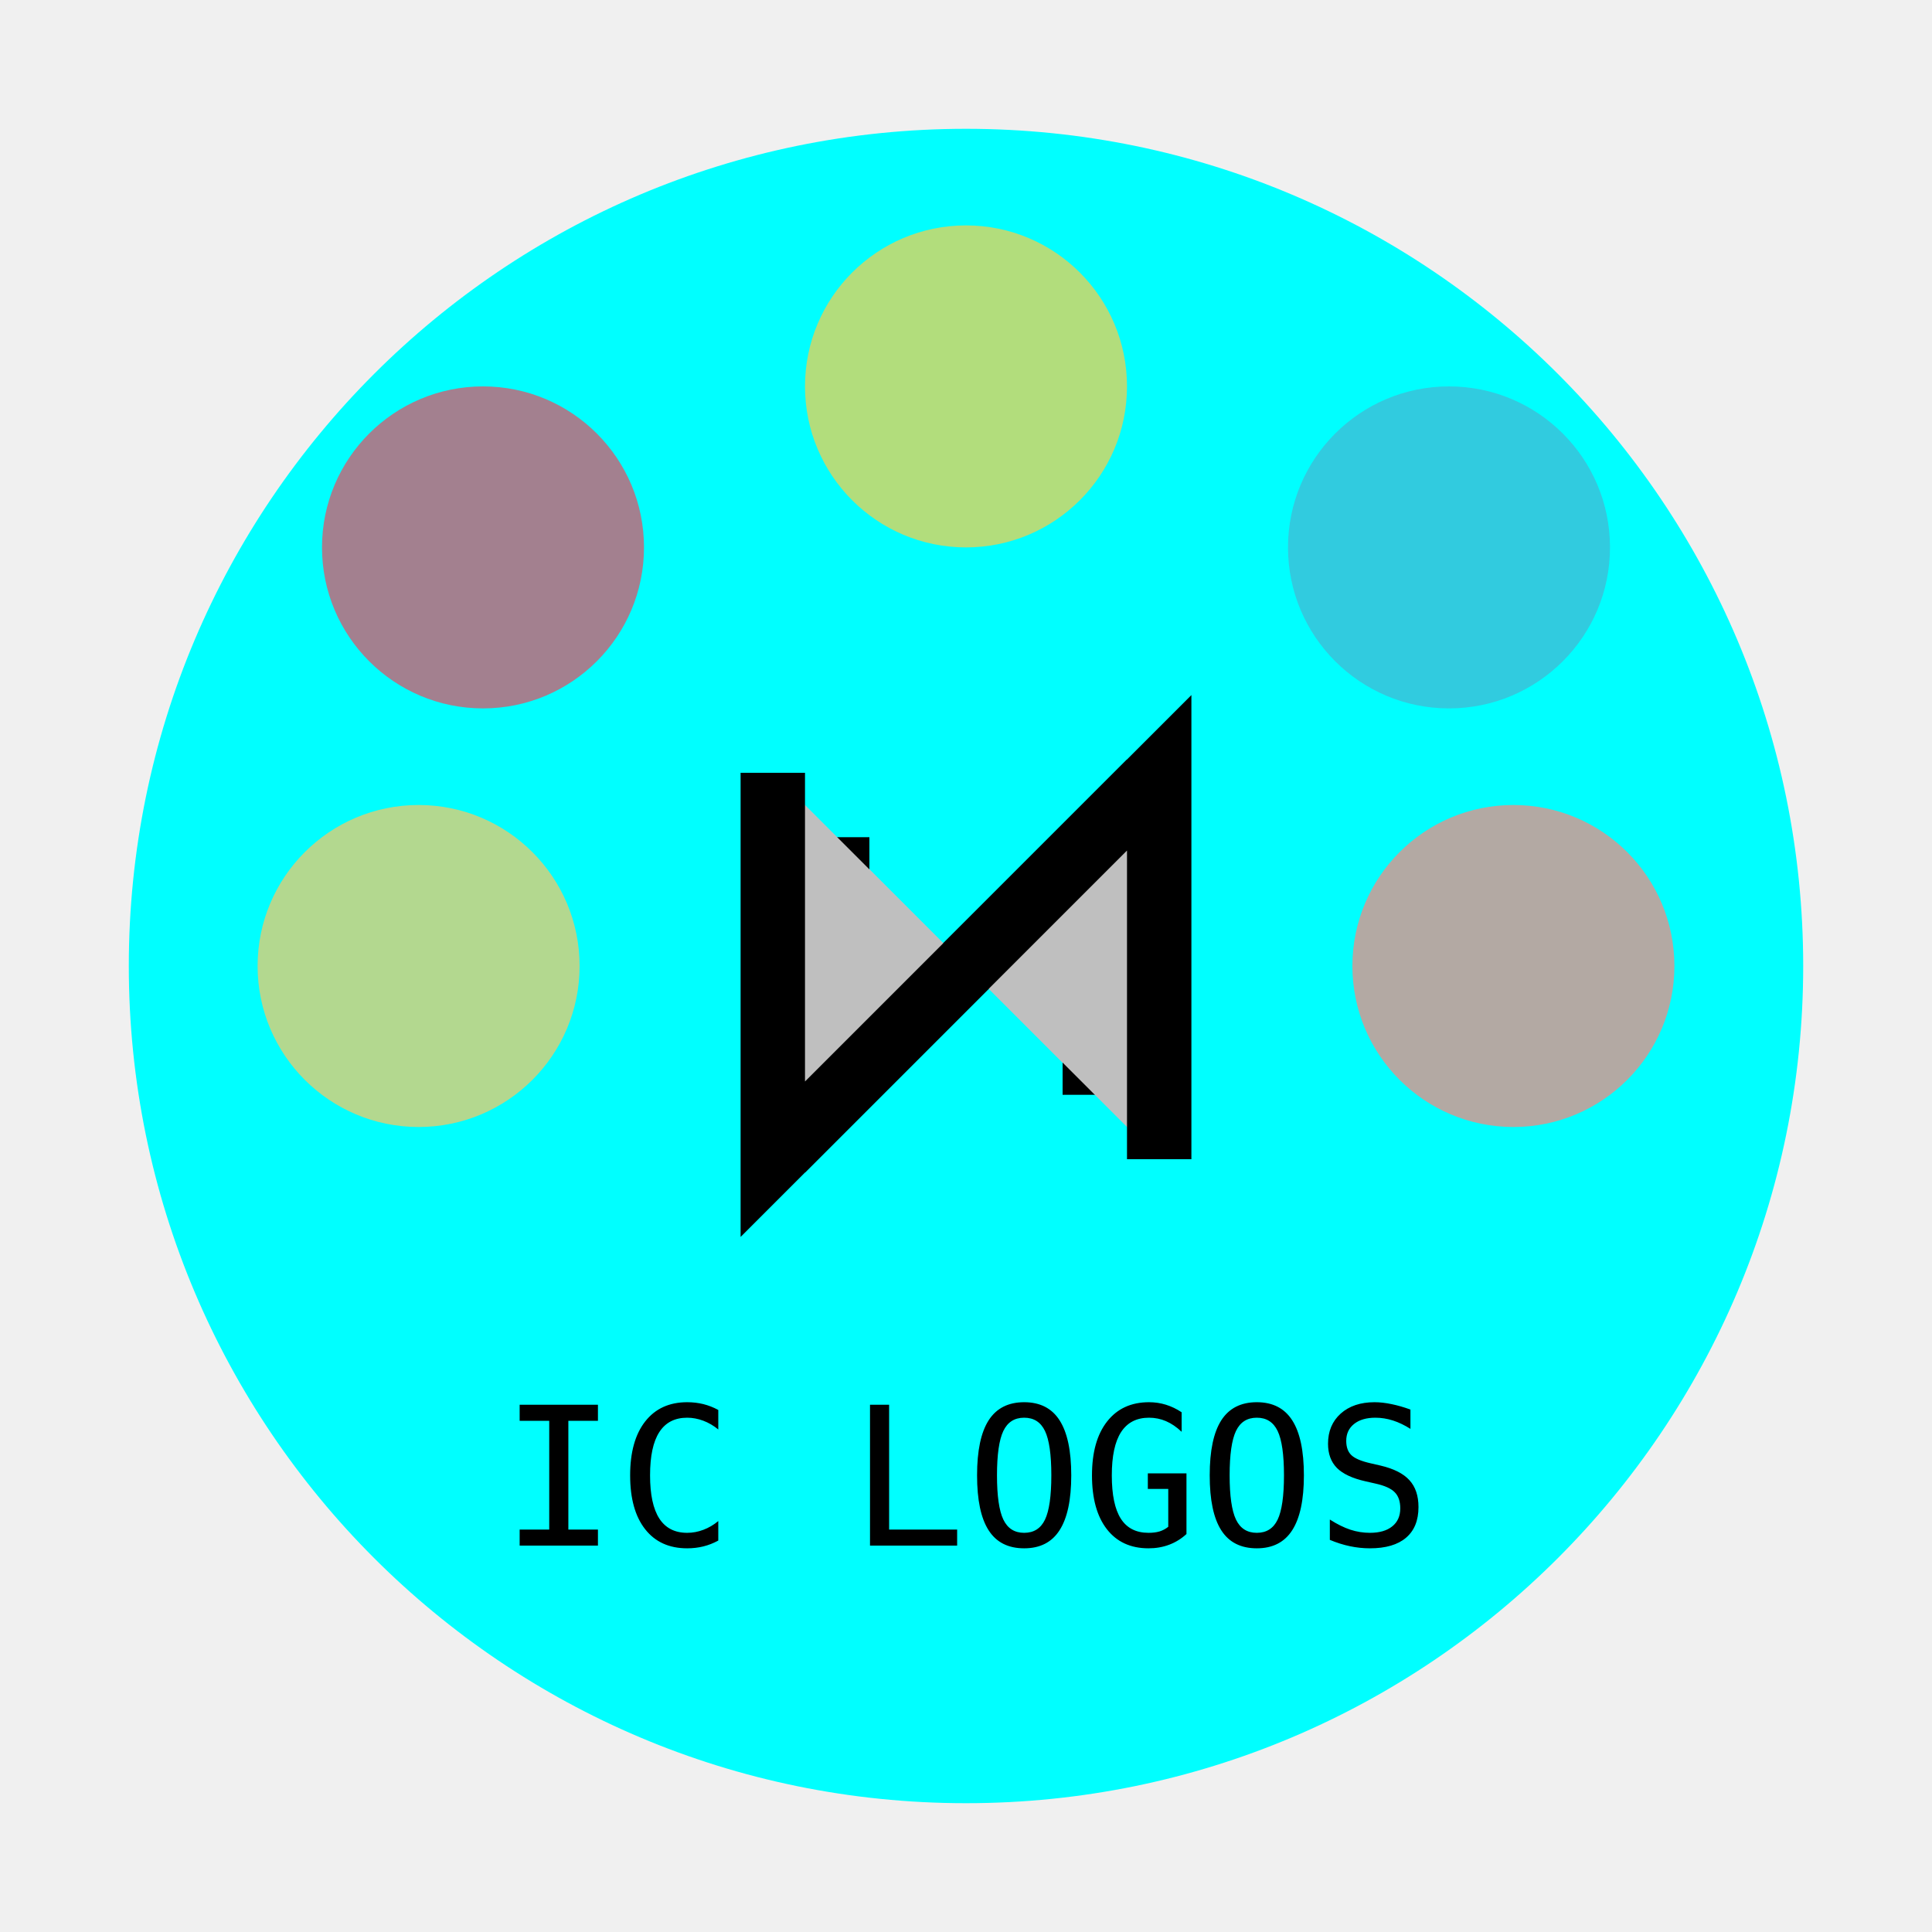
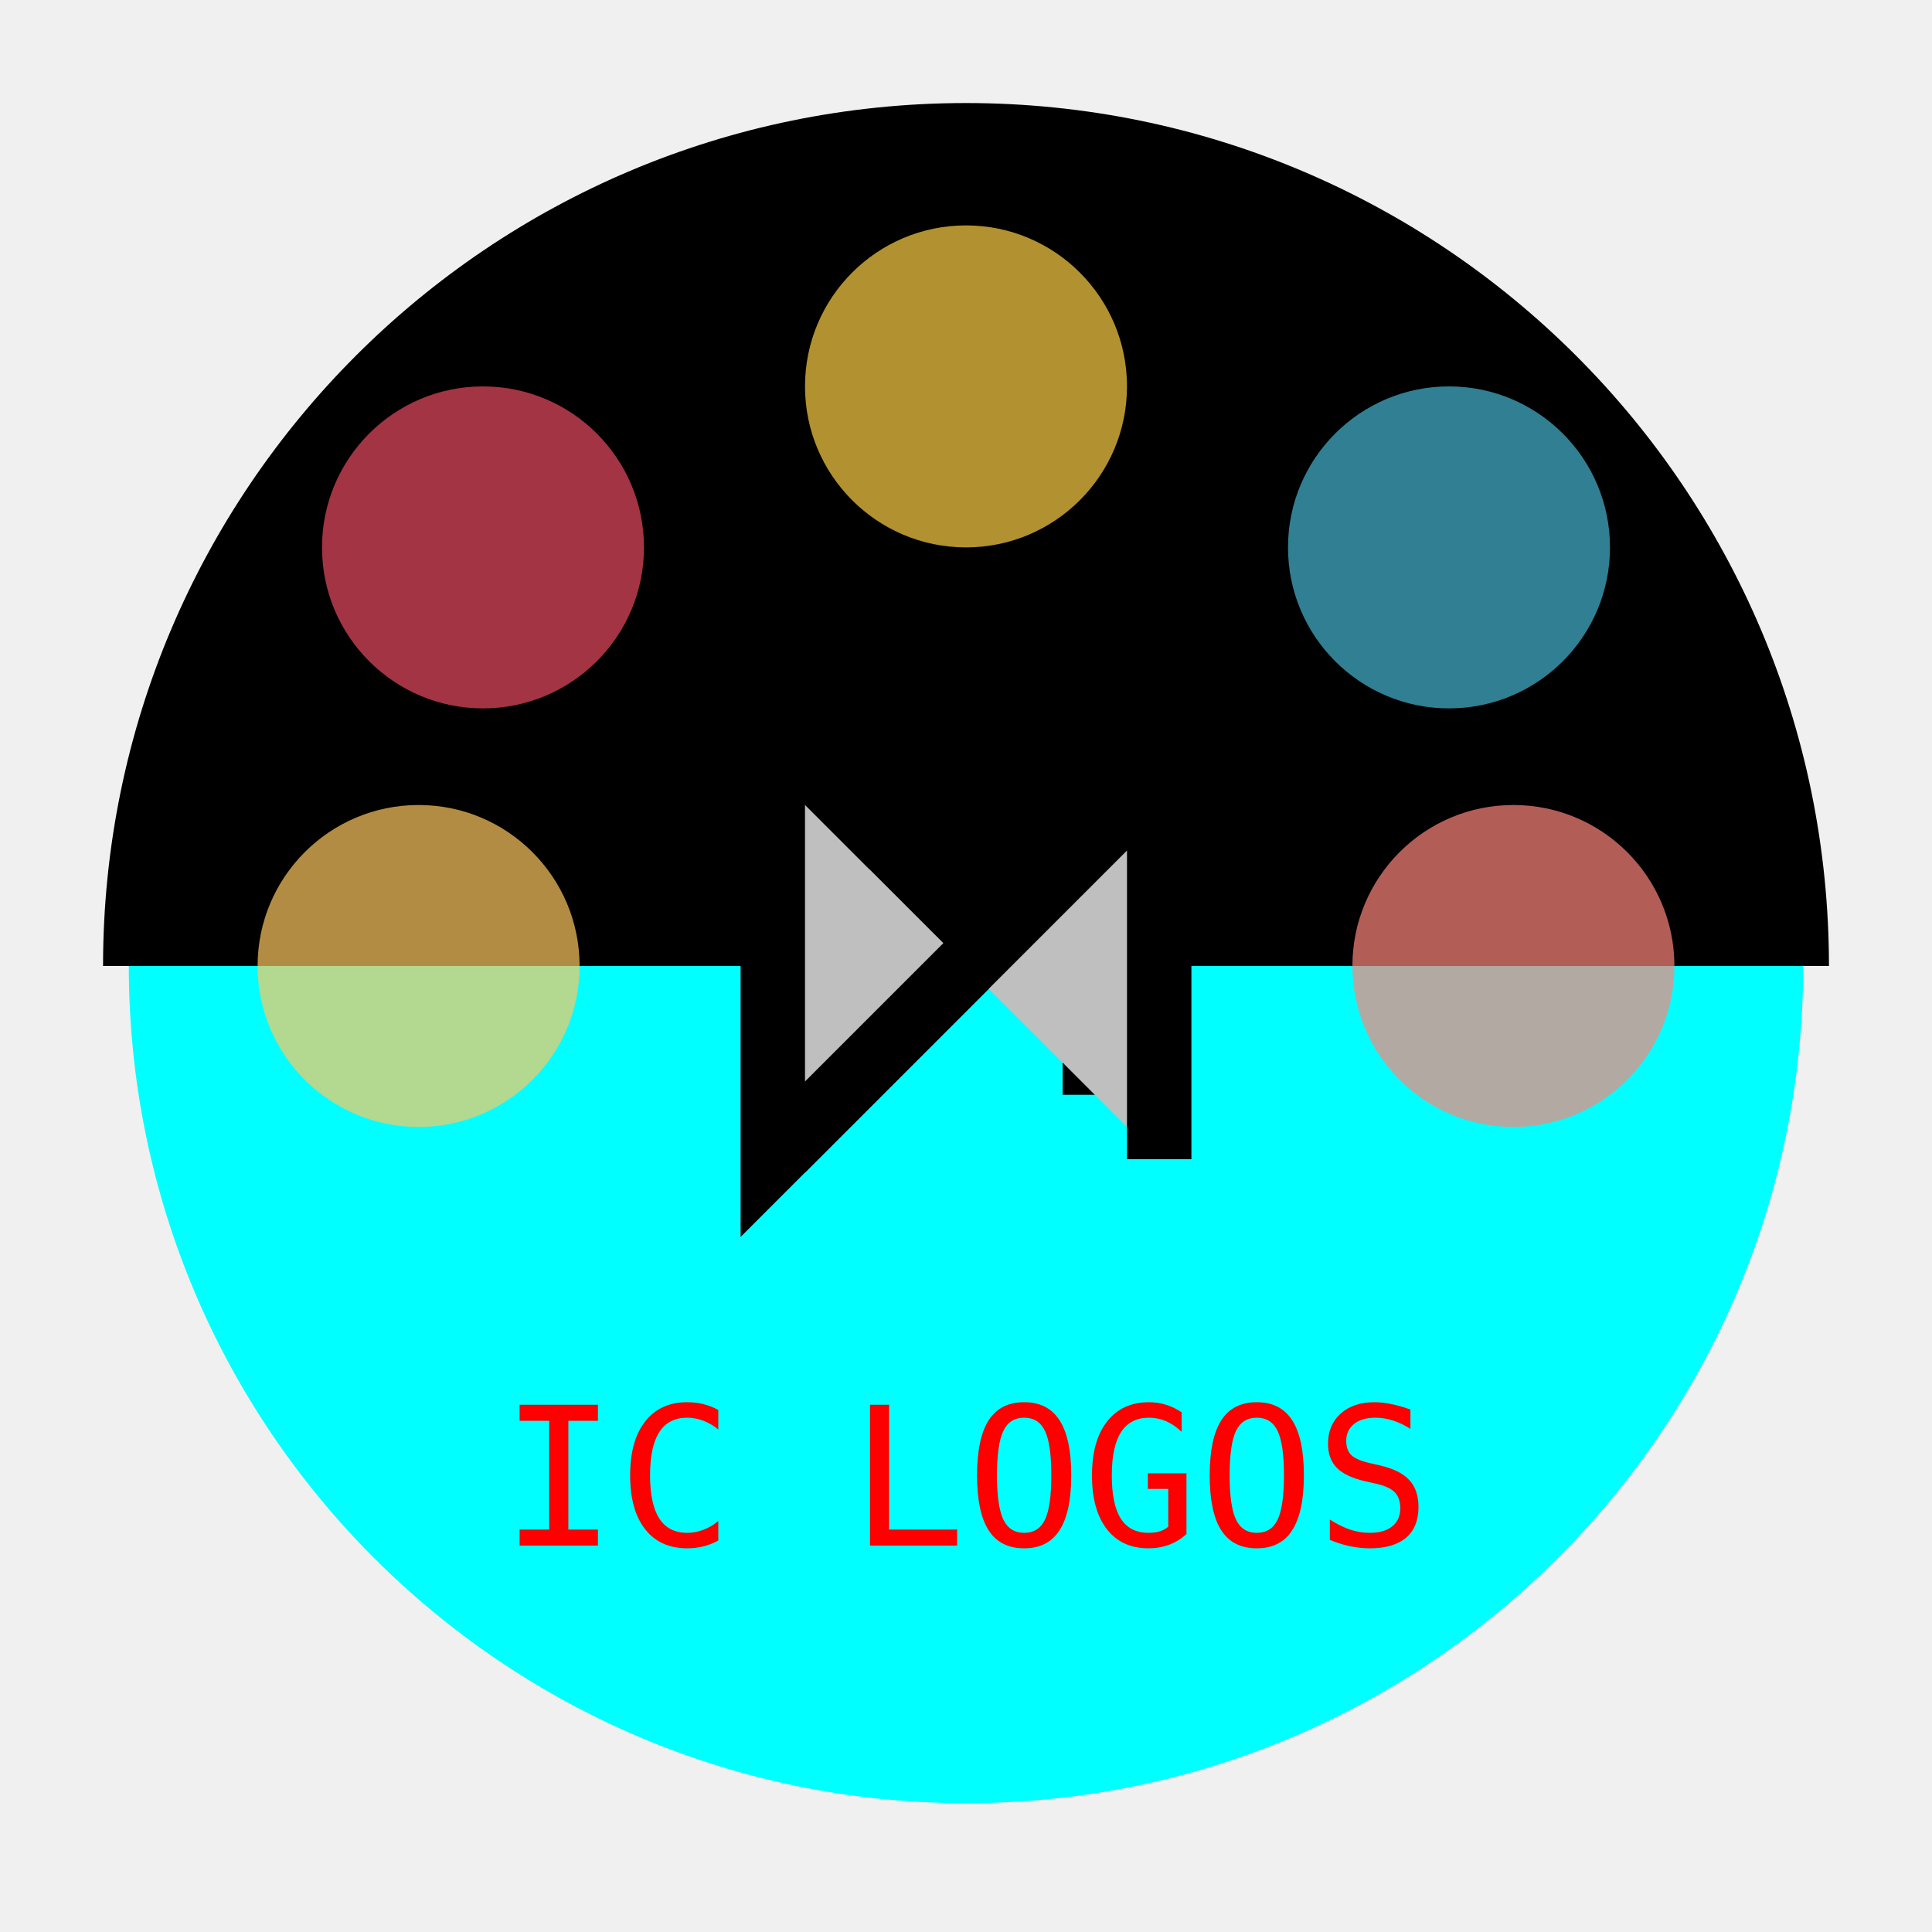
<svg xmlns="http://www.w3.org/2000/svg" viewBox="0 0 300 300">
  <style>
  path {
      transform-origin: 150px 150px;
      animation: spin-clockwise 8s linear infinite;
    }
    
    circle {
      transform-origin: 150px 150px;
      animation: spin-counterclockwise 9s linear infinite;
    }
    
    @keyframes spin-clockwise {
      0% { transform: rotate(0deg); }
      100% { transform: rotate(360deg); }
    }
    
    @keyframes spin-counterclockwise {
      0% { transform: rotate(0deg); }
      100% { transform: rotate(-360deg); }
    }
    
+    text {
+       mix-blend-mode: difference;
+       -webkit-text-stroke-width: 1px;
+       -webkit-text-stroke-color: white;
+       fill: white;
+     }
   
     
  </style>
  <rect x="0" y="0" width="300" height="300" fill="none" />
  <circle cx="150" cy="150" r="130" fill="cyan" />
+   <path d="M20 150 A130 130 0 0 1 280 150" stroke="black" stroke-width="8" fill="black" />
  <path d="M130 130 L130 170 L150 150 L170 130 L170 170" fill="#bfbfbf" />
  <path d="M130 130 L130 170 L150 150 L170 130 L170 170" stroke="#000000" stroke-width="10" fill="none" />
  <path d="M120 120 L120 180 L150 150 L180 120 L180 180" fill="#bfbfbf" />
  <path d="M120 120 L120 180 L150 150 L180 120 L180 180" stroke="#000000" stroke-width="10" fill="none" />
  <text x="150" y="240" text-anchor="middle" fill="#000000" font-size="30" font-family="mono">IC LOGOS</text>
  <circle cx="75" cy="85" r="25" fill="#E84A5F" opacity="0.7" />
  <circle cx="235" cy="150" r="25" fill="#FF847C" opacity="0.7" />
  <circle cx="150" cy="60" r="25" fill="#FECE44" opacity="0.7" />
  <circle cx="65" cy="150" r="25" fill="#FFC75F" opacity="0.7" />
  <circle cx="225" cy="85" r="25" fill="#46B5D1" opacity="0.7" />
</svg>
